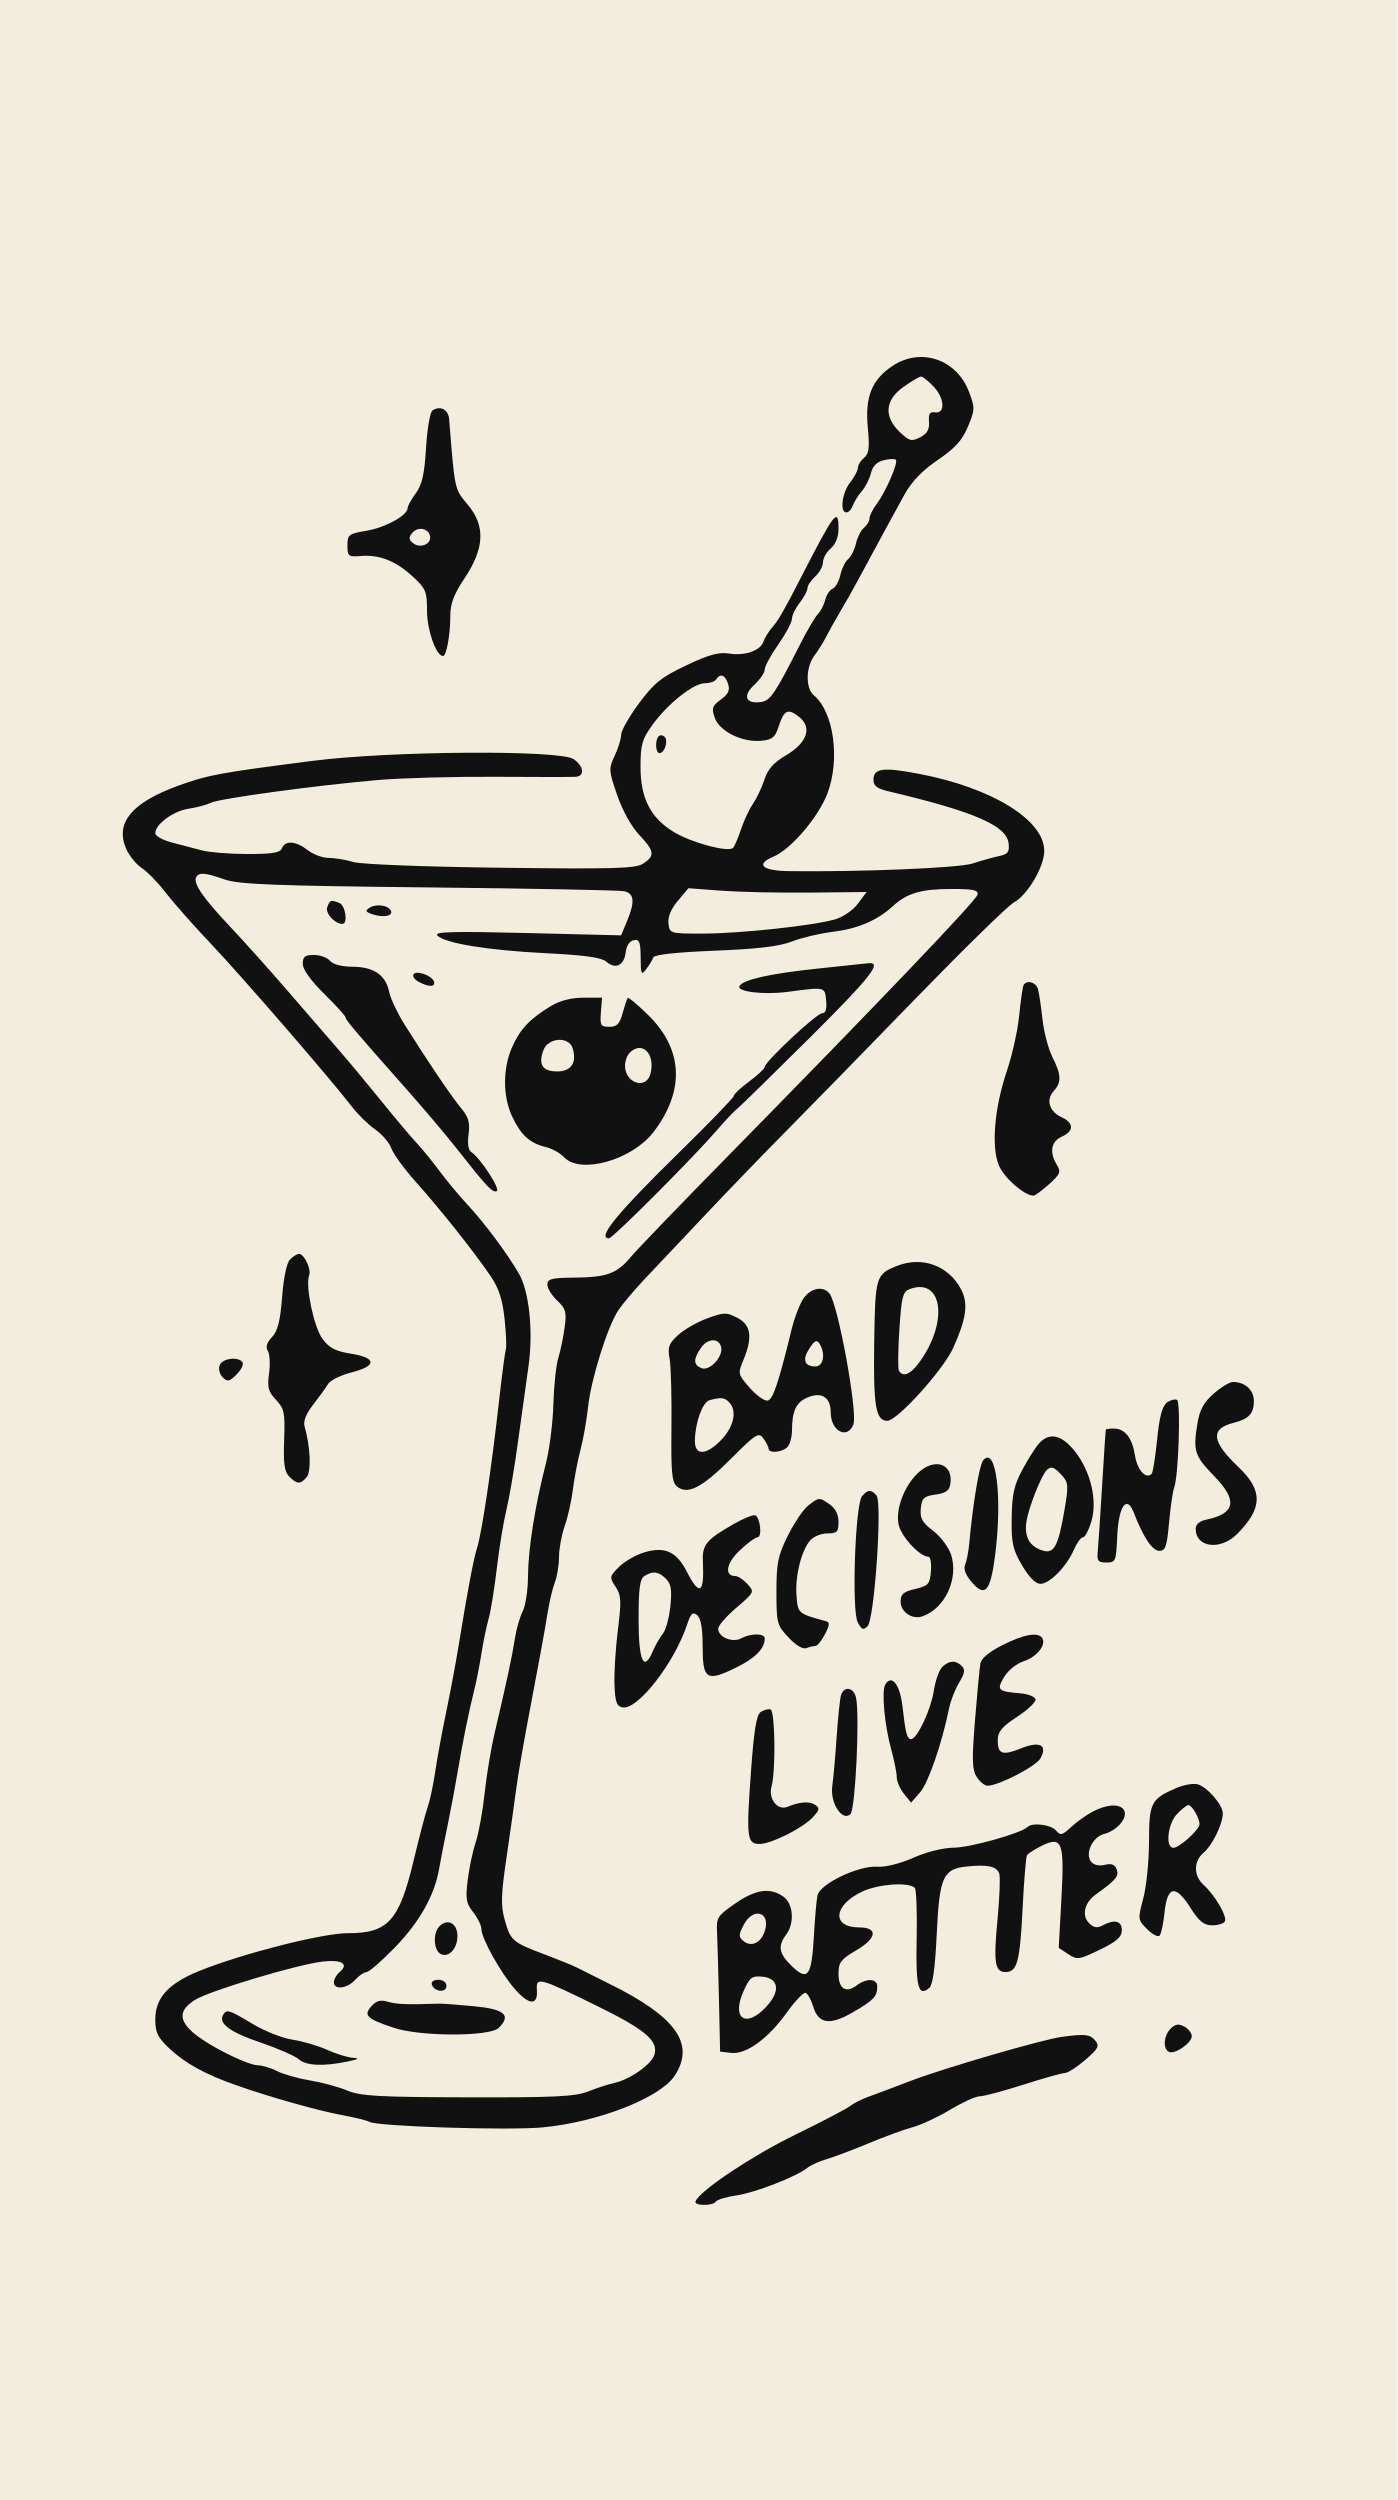
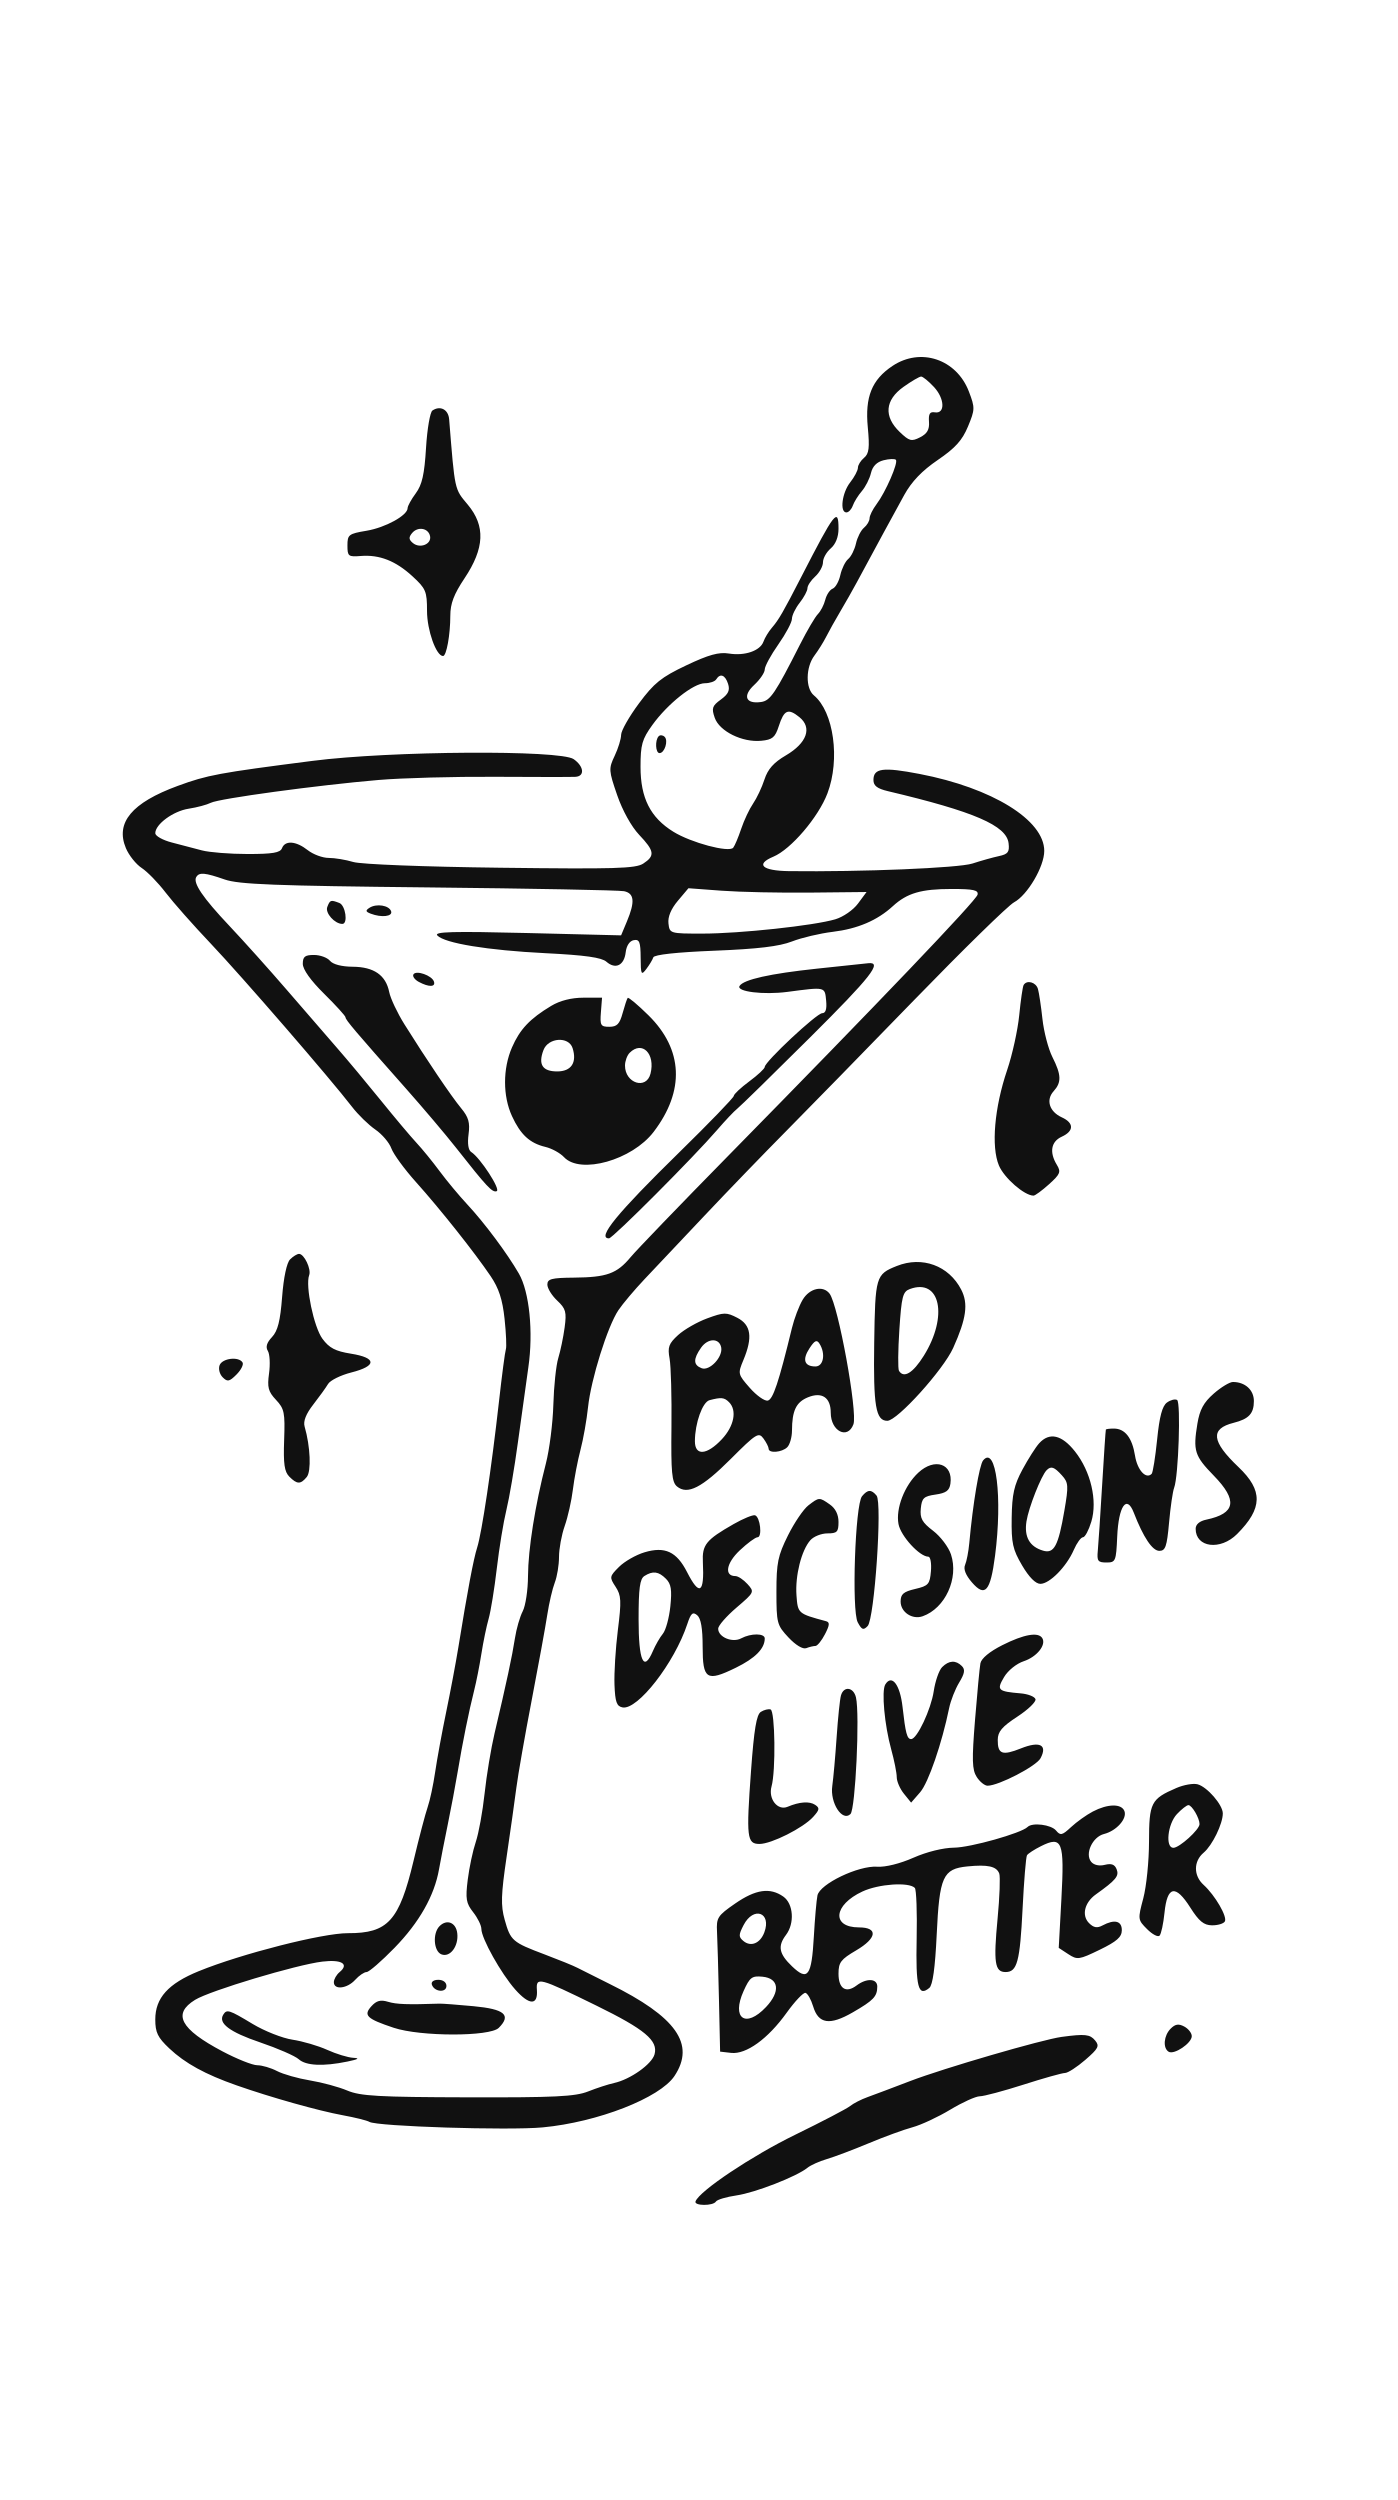
<svg xmlns="http://www.w3.org/2000/svg" viewBox="0 0 360 644" role="img">
-   <rect width="360" height="644" fill="#f2eddc" />
  <path d="M 229.898 94.270 C 224.576 97.825, 222.799 102.239, 223.542 110.059 C 224.045 115.356, 223.860 116.871, 222.582 117.932 C 221.712 118.654, 221 119.804, 221 120.488 C 221 121.171, 220.100 122.874, 219 124.273 C 216.900 126.942, 216.266 132, 218.031 132 C 218.599 132, 219.341 131.213, 219.680 130.250 C 220.020 129.287, 221.072 127.600, 222.018 126.500 C 222.964 125.400, 224.018 123.312, 224.360 121.861 C 224.773 120.108, 225.865 119, 227.609 118.562 C 229.054 118.199, 230.478 118.145, 230.774 118.441 C 231.464 119.131, 228.140 126.770, 225.795 129.885 C 224.808 131.197, 224 132.829, 224 133.512 C 224 134.196, 223.354 135.291, 222.564 135.947 C 221.775 136.602, 220.846 138.426, 220.500 140 C 220.154 141.574, 219.254 143.374, 218.500 144 C 217.746 144.626, 216.832 146.488, 216.470 148.137 C 216.108 149.786, 215.219 151.362, 214.496 151.640 C 213.772 151.918, 212.914 153.206, 212.589 154.502 C 212.263 155.799, 211.410 157.454, 210.693 158.180 C 209.976 158.906, 207.907 162.425, 206.095 166 C 199.684 178.648, 198.440 180.491, 196.073 180.835 C 192.089 181.413, 191.219 179.280, 194.281 176.440 C 195.776 175.054, 197 173.258, 197 172.449 C 197 171.641, 198.575 168.739, 200.500 166 C 202.425 163.261, 204 160.299, 204 159.418 C 204 158.537, 204.900 156.671, 206 155.273 C 207.100 153.874, 208 152.186, 208 151.520 C 208 150.855, 208.900 149.495, 210 148.500 C 211.100 147.505, 212 145.855, 212 144.835 C 212 143.815, 212.900 142.210, 214 141.268 C 215.258 140.191, 216 138.318, 216 136.219 C 216 130.585, 215.015 131.853, 206.465 148.500 C 201.735 157.709, 200.617 159.644, 198.813 161.743 C 197.983 162.709, 197.022 164.294, 196.678 165.265 C 195.832 167.649, 191.874 169.016, 187.755 168.348 C 185.175 167.929, 182.562 168.655, 176.784 171.397 C 170.326 174.462, 168.515 175.917, 164.599 181.186 C 162.070 184.590, 160 188.235, 160 189.287 C 160 190.338, 159.255 192.767, 158.345 194.685 C 156.765 198.016, 156.793 198.470, 158.986 204.836 C 160.344 208.779, 162.653 212.946, 164.641 215.042 C 168.606 219.223, 168.781 220.442, 165.708 222.456 C 163.747 223.740, 158.426 223.896, 128.958 223.529 C 109.131 223.282, 93.017 222.654, 91.007 222.050 C 89.085 221.472, 86.231 221, 84.664 221 C 83.097 221, 80.671 220.100, 79.273 219 C 76.257 216.628, 73.438 216.415, 72.638 218.500 C 72.191 219.667, 70.224 219.999, 63.781 219.994 C 59.227 219.991, 53.925 219.570, 52 219.058 C 50.075 218.547, 46.587 217.632, 44.250 217.025 C 41.913 216.419, 40 215.344, 40 214.636 C 40 212.328, 44.625 208.934, 48.607 208.321 C 50.748 207.992, 53.310 207.306, 54.301 206.799 C 56.421 205.712, 81.791 202.261, 97.500 200.923 C 103.550 200.407, 117.050 200.039, 127.500 200.104 C 137.950 200.168, 147.287 200.172, 148.250 200.111 C 150.696 199.956, 150.433 197.416, 147.777 195.557 C 144.319 193.134, 100.577 193.423, 80.500 196.001 C 56.278 199.110, 53.431 199.639, 45.781 202.447 C 33.953 206.789, 29.683 211.912, 32.423 218.470 C 33.198 220.326, 35.033 222.631, 36.501 223.592 C 37.968 224.554, 40.740 227.401, 42.662 229.920 C 44.583 232.439, 49.833 238.376, 54.328 243.113 C 62.298 251.513, 85.105 277.864, 90.701 285.140 C 92.240 287.141, 94.931 289.765, 96.681 290.971 C 98.430 292.176, 100.291 294.363, 100.817 295.831 C 101.343 297.299, 104.194 301.200, 107.154 304.500 C 113.383 311.446, 122.259 322.630, 126.390 328.738 C 128.504 331.865, 129.445 334.751, 129.977 339.738 C 130.373 343.457, 130.524 346.980, 130.312 347.567 C 130.100 348.154, 129.299 354.229, 128.532 361.067 C 126.617 378.139, 124.118 394.875, 122.924 398.621 C 121.969 401.620, 120.468 409.581, 118.046 424.500 C 117.420 428.350, 116.022 435.775, 114.939 441 C 113.855 446.225, 112.575 453.200, 112.094 456.500 C 111.612 459.800, 110.746 463.850, 110.168 465.500 C 109.590 467.150, 107.952 473.386, 106.528 479.357 C 102.838 494.825, 99.931 498.029, 89.625 497.987 C 83.125 497.961, 62.197 503.292, 51.192 507.778 C 43.326 510.985, 40 514.678, 40 520.209 C 40 523.571, 40.617 524.845, 43.608 527.667 C 47.688 531.515, 52.856 534.353, 60.952 537.192 C 69.840 540.309, 82.033 543.740, 88.308 544.890 C 91.502 545.475, 94.581 546.241, 95.150 546.593 C 97.048 547.766, 130.970 548.847, 139.796 548.016 C 153.962 546.682, 170 540.425, 173.750 534.769 C 179.185 526.574, 174.223 519.547, 157 511.047 C 153.425 509.282, 149.712 507.421, 148.750 506.911 C 147.787 506.400, 143.997 504.853, 140.328 503.472 C 131.969 500.325, 131.523 499.938, 130.008 494.530 C 128.973 490.832, 129.056 488.143, 130.507 478.299 C 131.463 471.810, 132.593 463.800, 133.017 460.500 C 133.441 457.200, 135.215 447.075, 136.960 438 C 138.705 428.925, 140.511 419.025, 140.974 416 C 141.437 412.975, 142.307 409.233, 142.908 407.685 C 143.509 406.137, 144 403.156, 144 401.061 C 144 398.966, 144.662 395.375, 145.472 393.081 C 146.281 390.787, 147.228 386.568, 147.577 383.705 C 147.925 380.842, 148.804 376.250, 149.529 373.500 C 150.254 370.750, 151.131 365.800, 151.478 362.500 C 152.236 355.293, 156.503 341.660, 159.303 337.500 C 160.413 335.850, 163.449 332.250, 166.049 329.500 C 168.648 326.750, 175.657 319.325, 181.624 313 C 187.592 306.675, 196.980 296.954, 202.487 291.397 C 207.994 285.840, 222.850 270.629, 235.500 257.593 C 248.150 244.558, 259.720 233.240, 261.211 232.441 C 264.683 230.581, 269 223.241, 269 219.197 C 269 211.242, 255.600 202.970, 236.876 199.368 C 227.450 197.554, 225 197.877, 225 200.930 C 225 202.408, 225.968 203.152, 228.750 203.810 C 250.965 209.067, 259.284 212.661, 259.813 217.228 C 260.075 219.488, 259.666 220.029, 257.313 220.534 C 255.766 220.867, 252.700 221.726, 250.500 222.445 C 246.971 223.597, 221.821 224.638, 203.218 224.403 C 196.316 224.315, 194.518 222.646, 199.213 220.684 C 203.749 218.789, 210.815 210.516, 213.150 204.367 C 216.468 195.629, 214.771 183.358, 209.658 179.128 C 207.471 177.317, 207.541 171.882, 209.790 168.885 C 210.774 167.573, 212.146 165.375, 212.838 164 C 213.530 162.625, 215.163 159.700, 216.467 157.500 C 217.771 155.300, 219.686 151.925, 220.721 150 C 225.574 140.980, 230.417 132.058, 232.934 127.500 C 234.841 124.047, 237.512 121.261, 241.566 118.495 C 246.091 115.408, 247.876 113.431, 249.350 109.873 C 251.171 105.481, 251.182 105.044, 249.587 100.867 C 246.398 92.516, 237.158 89.420, 229.898 94.270 M 232.738 99.660 C 227.964 103.057, 227.608 107.292, 231.763 111.273 C 234.238 113.644, 234.786 113.788, 237.013 112.651 C 238.843 111.716, 239.449 110.661, 239.308 108.660 C 239.162 106.602, 239.528 106.007, 240.808 106.219 C 243.512 106.668, 243.381 102.703, 240.592 99.694 C 239.219 98.212, 237.731 97, 237.286 97 C 236.841 97, 234.794 98.197, 232.738 99.660 M 111.393 105.751 C 110.785 106.163, 110.044 110.489, 109.747 115.364 C 109.329 122.226, 108.732 124.871, 107.104 127.074 C 105.947 128.639, 105 130.357, 105 130.891 C 105 132.761, 99.294 135.904, 94.418 136.722 C 89.813 137.494, 89.500 137.736, 89.500 140.523 C 89.500 143.297, 89.732 143.481, 92.908 143.225 C 97.743 142.834, 101.920 144.471, 106.250 148.451 C 109.706 151.628, 110 152.327, 110 157.368 C 110 162.342, 112.354 168.976, 114.125 168.994 C 115.008 169.003, 116 163.504, 116 158.602 C 116 155.494, 116.916 153.082, 119.656 148.977 C 124.833 141.220, 125.085 135.488, 120.490 129.988 C 117.040 125.859, 117.196 126.574, 115.701 108.009 C 115.497 105.481, 113.410 104.387, 111.393 105.751 M 106.146 137.324 C 105.241 138.414, 105.290 138.996, 106.361 139.885 C 108.174 141.389, 111.185 140.199, 110.788 138.136 C 110.380 136.019, 107.628 135.538, 106.146 137.324 M 184.500 175 C 184.160 175.550, 182.847 176, 181.582 176 C 178.643 176, 171.997 181.279, 168.058 186.741 C 165.389 190.443, 165 191.817, 165 197.543 C 165 205.578, 167.532 210.586, 173.447 214.250 C 178.026 217.087, 187.788 219.693, 188.877 218.369 C 189.270 217.891, 190.195 215.700, 190.932 213.500 C 191.669 211.300, 193.048 208.375, 193.997 207 C 194.946 205.625, 196.261 202.840, 196.918 200.811 C 197.789 198.128, 199.294 196.432, 202.443 194.587 C 207.876 191.402, 209.274 187.450, 205.925 184.738 C 203.023 182.388, 201.975 182.843, 200.617 187.044 C 199.669 189.978, 198.984 190.549, 196.082 190.826 C 191.214 191.290, 185.328 188.378, 184.118 184.908 C 183.254 182.430, 183.452 181.838, 185.687 180.209 C 187.626 178.797, 188.078 177.821, 187.555 176.173 C 186.820 173.859, 185.515 173.358, 184.500 175 M 169.683 189.650 C 168.686 190.648, 168.847 194, 169.893 194 C 171.199 194, 172.209 190.809, 171.216 189.816 C 170.749 189.349, 170.059 189.274, 169.683 189.650 M 50.564 225.896 C 49.630 227.407, 52.204 231.213, 59.097 238.513 C 62.725 242.356, 69.378 249.775, 73.882 255 C 78.385 260.225, 84.228 266.975, 86.866 270 C 89.505 273.025, 94.572 279.100, 98.127 283.500 C 101.683 287.900, 105.796 292.790, 107.268 294.367 C 108.741 295.943, 111.420 299.229, 113.223 301.667 C 115.025 304.106, 118.243 307.974, 120.374 310.262 C 124.797 315.011, 130.631 322.832, 133.662 328.079 C 136.375 332.773, 137.419 343.110, 136.102 352.224 C 135.523 356.226, 134.317 364.900, 133.421 371.500 C 132.525 378.100, 131.184 385.975, 130.440 389 C 129.697 392.025, 128.590 398.775, 127.980 404 C 127.370 409.225, 126.421 415.075, 125.870 417 C 125.319 418.925, 124.482 422.975, 124.009 426 C 123.536 429.025, 122.691 433.300, 122.131 435.500 C 120.806 440.713, 119.129 449.003, 117.883 456.500 C 117.335 459.800, 116.191 465.875, 115.341 470 C 114.491 474.125, 113.477 479.319, 113.088 481.541 C 111.897 488.342, 108.011 495.201, 101.639 501.750 C 98.294 505.187, 95.052 508, 94.434 508 C 93.816 508, 92.495 508.900, 91.500 510 C 89.431 512.287, 86 512.675, 86 510.622 C 86 509.865, 86.670 508.689, 87.489 508.009 C 89.999 505.926, 88.028 504.718, 83.076 505.305 C 76.404 506.095, 54.089 512.795, 50.250 515.160 C 44.376 518.780, 46.441 522.676, 57.275 528.412 C 61.001 530.386, 65.051 532.003, 66.275 532.006 C 67.499 532.010, 69.785 532.682, 71.355 533.501 C 72.925 534.320, 76.750 535.408, 79.855 535.919 C 82.960 536.430, 87.282 537.603, 89.461 538.525 C 92.824 539.950, 97.504 540.214, 120.461 540.274 C 142.932 540.333, 148.176 540.077, 151.500 538.758 C 153.700 537.885, 156.708 536.906, 158.185 536.583 C 162.368 535.666, 167.912 531.739, 168.611 529.195 C 169.581 525.666, 166.119 522.767, 153.617 516.639 C 138.798 509.374, 138.057 509.178, 138.305 512.591 C 138.598 516.636, 136.368 516.608, 132.741 512.519 C 129.070 508.381, 124.001 499.314, 124 496.885 C 124 495.997, 123.051 494.063, 121.891 492.588 C 120.066 490.268, 119.877 489.137, 120.491 484.203 C 120.881 481.066, 121.812 476.693, 122.560 474.485 C 123.308 472.277, 124.331 466.652, 124.834 461.985 C 125.336 457.318, 126.490 450.350, 127.398 446.500 C 130.462 433.512, 131.961 426.521, 132.640 422.059 C 133.012 419.617, 133.918 416.467, 134.652 415.059 C 135.387 413.652, 135.999 409.575, 136.014 406 C 136.042 399.098, 137.851 387.699, 140.618 377 C 141.542 373.425, 142.408 366.603, 142.542 361.839 C 142.676 357.076, 143.248 351.676, 143.812 349.839 C 144.376 348.003, 145.113 344.454, 145.450 341.953 C 145.987 337.959, 145.754 337.118, 143.531 335.029 C 142.139 333.721, 141 331.871, 141 330.916 C 141 329.445, 142.041 329.172, 147.865 329.117 C 156.321 329.038, 158.903 328.103, 162.453 323.836 C 163.980 322.001, 175.190 310.361, 187.364 297.968 C 226.454 258.179, 251.491 231.957, 251.823 230.459 C 252.083 229.288, 250.762 229, 245.138 229 C 237.285 229, 233.665 230.058, 230 233.423 C 225.989 237.106, 220.934 239.265, 214.500 240.043 C 211.200 240.442, 206.475 241.559, 204 242.525 C 200.750 243.794, 195.216 244.454, 184.080 244.901 C 174.281 245.293, 168.527 245.919, 168.294 246.617 C 168.093 247.222, 167.283 248.568, 166.496 249.608 C 165.189 251.335, 165.061 251.079, 165.032 246.677 C 165.005 242.632, 164.717 241.907, 163.250 242.185 C 162.183 242.388, 161.374 243.610, 161.178 245.318 C 160.789 248.697, 158.551 249.790, 156.213 247.742 C 154.962 246.646, 150.724 246.052, 140.500 245.540 C 125.572 244.791, 114.532 242.981, 112.651 240.974 C 111.742 240.003, 116.593 239.872, 135.747 240.347 L 159.994 240.950 161.497 237.353 C 163.616 232.282, 163.409 230.123, 160.750 229.572 C 159.512 229.316, 136.854 228.878, 110.398 228.599 C 70.744 228.181, 61.524 227.823, 57.898 226.561 C 52.806 224.787, 51.332 224.654, 50.564 225.896 M 174.616 232.044 C 172.842 234.153, 172 236.188, 172.197 237.890 C 172.497 240.475, 172.580 240.500, 181 240.496 C 190.610 240.491, 209.651 238.440, 215.159 236.816 C 217.199 236.215, 219.792 234.420, 221.020 232.760 L 223.222 229.781 208.861 229.934 C 200.962 230.018, 190.639 229.799, 185.919 229.447 L 177.339 228.809 174.616 232.044 M 84.306 233.645 C 83.714 235.189, 86.221 238, 88.191 238 C 89.697 238, 89.012 233.218, 87.418 232.607 C 85.182 231.749, 85.012 231.806, 84.306 233.645 M 95.166 233.855 C 94.099 234.548, 94.166 234.850, 95.498 235.361 C 98.285 236.430, 101.197 236.092, 100.755 234.750 C 100.248 233.209, 96.968 232.684, 95.166 233.855 M 78 248.284 C 78 249.728, 80.024 252.567, 83.500 256 C 86.525 258.987, 89 261.712, 89 262.055 C 89 262.713, 91.473 265.629, 104.561 280.402 C 108.994 285.406, 114.747 292.200, 117.346 295.500 C 125.481 305.832, 126.792 307.236, 127.943 306.852 C 129.068 306.477, 123.691 298.207, 121.378 296.753 C 120.639 296.289, 120.382 294.570, 120.699 292.204 C 121.106 289.176, 120.713 287.802, 118.769 285.451 C 116.245 282.399, 109.961 273.099, 104.180 263.860 C 102.355 260.942, 100.590 257.202, 100.260 255.549 C 99.390 251.202, 96.322 249.072, 90.872 249.033 C 88.014 249.013, 85.769 248.427, 85 247.500 C 84.315 246.675, 82.460 246, 80.878 246 C 78.547 246, 78 246.434, 78 248.284 M 210.500 249.519 C 198.331 250.812, 191.531 252.331, 190.508 253.987 C 189.606 255.447, 196.676 256.320, 202.836 255.510 C 212.688 254.213, 212.468 254.163, 212.813 257.750 C 213.025 259.950, 212.695 261, 211.792 261 C 210.380 261, 197 273.520, 197 274.841 C 197 275.268, 195.211 276.940, 193.024 278.558 C 190.837 280.176, 189.037 281.863, 189.024 282.308 C 189.011 282.752, 182.707 289.277, 175.017 296.808 C 158.905 312.584, 153.660 319, 156.877 319 C 157.836 319, 178.761 298.024, 184.761 291.048 C 186.818 288.657, 189.137 286.206, 189.915 285.600 C 190.693 284.995, 199.147 276.722, 208.702 267.215 C 224.348 251.648, 227.415 247.741, 223.691 248.122 C 223.036 248.189, 217.100 248.817, 210.500 249.519 M 106.504 250.994 C 106.196 251.492, 106.827 252.372, 107.906 252.950 C 110.490 254.332, 112.262 254.285, 111.782 252.846 C 111.262 251.285, 107.204 249.862, 106.504 250.994 M 263.682 253.750 C 263.442 254.162, 262.935 257.650, 262.555 261.500 C 262.175 265.350, 260.778 271.700, 259.452 275.610 C 256.160 285.314, 255.289 295.371, 257.321 300.228 C 258.664 303.441, 263.878 307.984, 266.234 307.996 C 266.638 307.998, 268.438 306.677, 270.234 305.060 C 273.117 302.464, 273.353 301.879, 272.250 300.073 C 270.268 296.830, 270.743 294.074, 273.500 292.818 C 276.687 291.366, 276.695 289.274, 273.519 287.827 C 270.312 286.365, 269.368 283.356, 271.410 281.100 C 273.484 278.807, 273.416 276.886, 271.094 272.281 C 270.046 270.201, 268.895 265.800, 268.535 262.500 C 268.175 259.200, 267.653 255.713, 267.373 254.750 C 266.863 252.992, 264.496 252.350, 263.682 253.750 M 142 259.109 C 136.500 262.410, 133.907 265.158, 131.879 269.833 C 129.509 275.298, 129.509 282.336, 131.881 287.500 C 134.079 292.286, 136.462 294.484, 140.500 295.447 C 142.150 295.840, 144.305 297.026, 145.289 298.081 C 149.504 302.602, 162.830 298.845, 168.379 291.570 C 176.460 280.975, 175.986 270.351, 167.039 261.538 C 164.293 258.834, 161.887 256.818, 161.693 257.060 C 161.498 257.302, 160.909 259.075, 160.382 261 C 159.618 263.793, 158.928 264.500, 156.963 264.500 C 154.731 264.500, 154.528 264.148, 154.793 260.750 L 155.087 257 150.293 257.004 C 147.206 257.006, 144.255 257.755, 142 259.109 M 140.003 270.491 C 138.585 274.222, 139.727 276, 143.540 276 C 147.167 276, 148.678 273.711, 147.500 270 C 146.519 266.910, 141.233 267.256, 140.003 270.491 M 162.200 271.200 C 161.540 271.860, 161 273.345, 161 274.500 C 161 279.068, 166.509 280.805, 167.571 276.572 C 168.860 271.435, 165.413 267.987, 162.200 271.200 M 74.726 324.417 C 73.863 325.280, 73.061 329.059, 72.673 334.083 C 72.193 340.310, 71.554 342.846, 70.065 344.431 C 68.708 345.875, 68.374 346.988, 68.996 347.993 C 69.493 348.797, 69.634 351.394, 69.309 353.763 C 68.811 357.397, 69.091 358.468, 71.098 360.604 C 73.248 362.893, 73.450 363.890, 73.195 370.954 C 72.974 377.087, 73.261 379.118, 74.528 380.385 C 76.535 382.393, 77.414 382.412, 79.015 380.482 C 80.225 379.025, 79.955 372.638, 78.465 367.464 C 78.076 366.112, 78.823 364.216, 80.689 361.819 C 82.235 359.835, 83.955 357.446, 84.510 356.512 C 85.066 355.577, 87.766 354.242, 90.510 353.546 C 97.128 351.865, 97.080 349.770, 90.399 348.707 C 86.390 348.069, 84.820 347.248, 83.062 344.871 C 80.842 341.868, 78.610 331.181, 79.641 328.493 C 80.233 326.950, 78.360 323, 77.036 323 C 76.545 323, 75.505 323.638, 74.726 324.417 M 231.021 326.116 C 225.592 328.282, 225.451 328.763, 225.194 345.982 C 224.952 362.228, 225.588 366, 228.570 366 C 231.136 366, 243.008 352.862, 245.547 347.212 C 248.948 339.645, 249.473 335.815, 247.604 332.200 C 244.407 326.018, 237.561 323.507, 231.021 326.116 M 234.369 332.059 C 232.554 332.730, 232.239 333.958, 231.675 342.535 C 231.324 347.879, 231.280 352.645, 231.578 353.126 C 232.821 355.138, 235.179 353.708, 237.965 349.250 C 244.311 339.098, 242.230 329.151, 234.369 332.059 M 206.757 334.834 C 205.836 336.393, 204.599 339.656, 204.008 342.084 C 200.585 356.153, 199.127 360.523, 197.765 360.796 C 196.952 360.958, 194.873 359.480, 193.144 357.512 C 190.063 354.002, 190.031 353.862, 191.501 350.344 C 193.942 344.501, 193.482 341.301, 189.937 339.467 C 187.120 338.011, 186.495 338.022, 182.187 339.606 C 179.609 340.554, 176.229 342.492, 174.675 343.914 C 172.257 346.126, 171.941 347.006, 172.488 350 C 172.839 351.925, 173.055 359.821, 172.967 367.547 C 172.833 379.277, 173.068 381.812, 174.391 382.909 C 177.096 385.154, 180.817 383.252, 188.238 375.831 C 194.805 369.264, 195.433 368.871, 196.667 370.559 C 197.400 371.562, 198 372.746, 198 373.191 C 198 374.432, 201.449 374.151, 202.800 372.800 C 203.460 372.140, 204.006 370.228, 204.014 368.550 C 204.037 363.389, 205.071 361.213, 208.096 359.960 C 211.723 358.458, 214 359.986, 214 363.922 C 214 368.681, 218.359 370.906, 219.840 366.903 C 220.970 363.849, 215.924 336.179, 213.703 333.250 C 212.026 331.039, 208.528 331.837, 206.757 334.834 M 180.595 347.168 C 178.536 350.108, 178.577 351.624, 180.741 352.454 C 182.787 353.239, 186.254 349.556, 185.781 347.099 C 185.304 344.623, 182.350 344.662, 180.595 347.168 M 208.523 347.324 C 206.610 350.244, 207.187 352, 210.059 352 C 212.147 352, 212.728 348.697, 211.094 346.118 C 210.405 345.031, 209.858 345.288, 208.523 347.324 M 56.570 351.678 C 56.215 352.602, 56.568 353.997, 57.356 354.785 C 58.596 356.024, 59.071 355.929, 60.929 354.071 C 62.108 352.892, 62.805 351.493, 62.477 350.964 C 61.491 349.368, 57.260 349.879, 56.570 351.678 M 312.648 359.004 C 310.047 361.288, 309.039 363.147, 308.447 366.754 C 307.301 373.737, 307.712 375.039, 312.667 380.122 C 318.884 386.500, 318.315 389.868, 310.750 391.459 C 308.996 391.829, 308 392.683, 308 393.819 C 308 398.666, 314.378 399.471, 318.673 395.166 C 325.287 388.537, 325.384 383.958, 319.039 377.923 C 312.059 371.283, 311.703 368.044, 317.785 366.518 C 321.692 365.537, 323 364.131, 323 360.913 C 323 358.053, 320.743 356, 317.601 356 C 316.759 356, 314.530 357.352, 312.648 359.004 M 182.778 360.684 C 180.961 361.161, 179.015 366.612, 179.006 371.250 C 178.998 375.097, 182.078 374.875, 185.945 370.750 C 189.117 367.365, 189.906 363.306, 187.800 361.200 C 186.572 359.972, 185.794 359.892, 182.778 360.684 M 300.603 361.301 C 299.394 362.185, 298.673 364.901, 298.077 370.815 C 297.618 375.367, 296.982 379.351, 296.664 379.669 C 295.197 381.136, 292.976 378.700, 292.379 374.971 C 291.643 370.365, 289.794 368, 286.929 368 C 285.868 368, 284.943 368.113, 284.872 368.250 C 284.802 368.387, 284.371 374.800, 283.913 382.500 C 283.456 390.200, 282.951 397.850, 282.791 399.500 C 282.538 402.111, 282.824 402.500, 285 402.500 C 287.387 402.500, 287.513 402.199, 287.794 395.836 C 288.141 387.956, 290.226 384.929, 292.056 389.648 C 294.530 396.028, 296.853 399.500, 298.647 399.500 C 300.222 399.500, 300.597 398.408, 301.149 392.235 C 301.506 388.239, 302.095 384.194, 302.459 383.246 C 303.574 380.342, 304.217 361.252, 303.221 360.637 C 302.712 360.322, 301.533 360.621, 300.603 361.301 M 267.684 371.797 C 266.789 372.785, 264.857 375.823, 263.389 378.547 C 261.223 382.567, 260.700 384.912, 260.610 391 C 260.514 397.522, 260.864 399.119, 263.292 403.250 C 265.082 406.294, 266.773 408, 268.002 408 C 270.378 408, 274.728 403.579, 276.612 399.250 C 277.390 397.462, 278.453 396, 278.973 396 C 279.494 396, 280.462 394.189, 281.126 391.975 C 282.748 386.561, 280.994 379.043, 276.906 373.882 C 273.507 369.590, 270.331 368.872, 267.684 371.797 M 253.253 376.200 C 252.276 377.382, 250.616 387.297, 249.688 397.500 C 249.487 399.700, 248.999 402.231, 248.603 403.125 C 248.134 404.183, 248.752 405.756, 250.371 407.625 C 253.764 411.543, 255.126 409.972, 256.325 400.760 C 258.280 385.728, 256.585 372.171, 253.253 376.200 M 236.561 379.356 C 232.995 382.661, 230.703 388.604, 231.453 392.601 C 232.033 395.692, 236.889 401, 239.137 401 C 239.678 401, 239.981 402.673, 239.810 404.718 C 239.528 408.105, 239.166 408.515, 235.750 409.317 C 232.722 410.029, 232 410.654, 232 412.564 C 232 415.290, 235.006 417.293, 237.678 416.347 C 243.485 414.291, 247.011 406.595, 244.975 400.424 C 244.349 398.529, 242.276 395.787, 240.367 394.331 C 237.528 392.165, 236.952 391.122, 237.198 388.592 C 237.461 385.898, 237.950 385.436, 241 385 C 243.709 384.613, 244.574 383.979, 244.827 382.195 C 245.555 377.058, 240.801 375.426, 236.561 379.356 M 269.618 378.715 C 268.221 380.113, 264.965 388.371, 264.417 391.907 C 263.796 395.915, 265.214 398.417, 268.689 399.447 C 271.533 400.290, 272.621 398.249, 274.184 389.133 C 275.289 382.689, 275.234 381.916, 273.541 380.045 C 271.560 377.856, 270.751 377.582, 269.618 378.715 M 222.060 385.428 C 220.285 387.566, 219.353 414.923, 220.953 417.912 C 221.997 419.862, 222.405 420.015, 223.507 418.867 C 225.263 417.038, 227.308 387.076, 225.800 385.260 C 224.446 383.628, 223.519 383.669, 222.060 385.428 M 208.233 387.789 C 206.986 388.749, 204.625 392.226, 202.987 395.517 C 200.384 400.745, 200.008 402.573, 200.008 410 C 200.009 418.131, 200.144 418.644, 203.116 421.814 C 204.968 423.791, 206.815 424.901, 207.693 424.564 C 208.502 424.254, 209.565 424, 210.056 424 C 210.547 424, 211.651 422.642, 212.509 420.982 C 213.733 418.616, 213.793 417.889, 212.785 417.619 C 205.554 415.674, 205.513 415.638, 205.174 410.981 C 204.803 405.890, 206.451 399.339, 208.754 396.750 C 209.610 395.788, 211.590 395, 213.155 395 C 215.637 395, 216 394.625, 216 392.057 C 216 390.149, 215.218 388.566, 213.777 387.557 C 211.045 385.643, 211.021 385.644, 208.233 387.789 M 189 392.591 C 181.848 396.669, 180.831 397.935, 181.063 402.470 C 181.471 410.457, 180.184 411.241, 176.980 404.960 C 174.290 399.688, 171.288 398.298, 166.011 399.879 C 163.813 400.537, 160.864 402.227, 159.456 403.635 C 156.990 406.101, 156.958 406.287, 158.570 408.747 C 160.037 410.986, 160.110 412.361, 159.162 419.900 C 158.568 424.630, 158.176 430.968, 158.291 433.985 C 158.461 438.441, 158.849 439.537, 160.361 439.829 C 164.248 440.582, 173.744 428.365, 177.044 418.366 C 177.972 415.555, 178.448 415.127, 179.593 416.077 C 180.554 416.875, 181 419.435, 181 424.154 C 181 432.650, 182.013 433.298, 189.538 429.613 C 194.551 427.158, 197 424.681, 197 422.066 C 197 420.706, 193.452 420.688, 190.934 422.035 C 188.653 423.256, 185 421.722, 185 419.543 C 185 418.780, 187.117 416.346, 189.705 414.134 C 194.348 410.165, 194.386 410.084, 192.550 408.056 C 191.527 406.925, 190.133 406, 189.452 406 C 186.508 406, 187.063 402.677, 190.557 399.381 C 192.529 397.522, 194.590 396, 195.138 396 C 196.416 396, 195.826 390.757, 194.500 390.340 C 193.950 390.167, 191.475 391.180, 189 392.591 M 166 405.977 C 164.827 406.717, 164.500 409.144, 164.500 417.123 C 164.500 427.912, 165.820 430.855, 168.179 425.329 C 168.843 423.773, 170.002 421.759, 170.755 420.853 C 171.507 419.947, 172.375 416.771, 172.682 413.795 C 173.123 409.522, 172.884 408.027, 171.549 406.692 C 169.642 404.785, 168.187 404.597, 166 405.977 M 258.213 423.786 C 254.919 425.445, 252.784 427.214, 252.552 428.475 C 252.346 429.589, 251.725 436.125, 251.171 443 C 250.332 453.426, 250.404 455.873, 251.605 457.750 C 252.398 458.988, 253.655 460, 254.399 460 C 257.249 460, 266.943 454.974, 268.038 452.930 C 269.891 449.466, 267.859 448.439, 262.999 450.384 C 258.178 452.313, 256.993 451.879, 257.018 448.191 C 257.032 446.070, 258.105 444.801, 262.084 442.199 C 264.861 440.383, 266.955 438.358, 266.739 437.699 C 266.523 437.039, 264.806 436.370, 262.923 436.211 C 257.019 435.714, 256.668 435.370, 258.650 432.016 C 259.654 430.316, 261.851 428.544, 263.719 427.928 C 267.095 426.813, 269.568 423.728, 268.487 421.979 C 267.472 420.336, 263.766 420.988, 258.213 423.786 M 242.692 429.450 C 241.895 430.248, 240.920 433.045, 240.528 435.665 C 239.822 440.367, 236.236 447.977, 234.719 447.992 C 233.659 448.003, 233.258 446.507, 232.493 439.688 C 231.848 433.940, 229.734 431.194, 228.052 433.916 C 227.040 435.554, 227.843 444.356, 229.579 450.654 C 230.361 453.489, 231 456.701, 231 457.793 C 231 458.885, 231.834 460.808, 232.853 462.066 L 234.705 464.354 237.037 461.672 C 239.146 459.246, 242.641 449.098, 244.500 440 C 244.894 438.075, 246.056 435.116, 247.082 433.424 C 248.510 431.069, 248.673 430.073, 247.774 429.174 C 246.199 427.599, 244.448 427.695, 242.692 429.450 M 216.631 436.750 C 216.354 437.712, 215.852 442.550, 215.516 447.500 C 215.180 452.450, 214.675 458.106, 214.395 460.069 C 213.774 464.418, 216.980 469.363, 219.082 467.297 C 220.365 466.036, 221.516 441.558, 220.495 437.250 C 219.863 434.583, 217.348 434.258, 216.631 436.750 M 196 440.974 C 194.869 441.684, 194.245 445.428, 193.461 456.208 C 192.211 473.396, 192.398 475, 195.650 475 C 198.721 475, 206.897 470.884, 209.460 468.047 C 211.135 466.194, 211.208 465.738, 209.960 464.915 C 208.500 463.952, 205.927 464.139, 202.879 465.429 C 200.313 466.515, 197.850 463.384, 198.749 460.178 C 199.861 456.213, 199.666 440.726, 198.500 440.353 C 197.950 440.177, 196.825 440.456, 196 440.974 M 303.030 460.592 C 296.485 463.415, 296.001 464.364, 295.988 474.405 C 295.982 479.407, 295.317 485.975, 294.512 489 C 293.071 494.411, 293.087 494.539, 295.494 496.947 C 296.839 498.293, 298.281 499.053, 298.698 498.636 C 299.115 498.219, 299.691 495.547, 299.978 492.699 C 300.675 485.784, 302.809 485.371, 306.638 491.412 C 308.853 494.907, 310.108 495.935, 312.191 495.963 C 313.671 495.984, 315.165 495.542, 315.511 494.982 C 316.240 493.803, 313.001 488.216, 310.032 485.529 C 307.417 483.163, 307.435 479.455, 310.072 477.240 C 312.289 475.378, 315.003 469.803, 314.995 467.128 C 314.988 464.931, 310.975 460.300, 308.500 459.634 C 307.400 459.337, 304.938 459.768, 303.030 460.592 M 281.500 466.659 C 279.850 467.527, 277.332 469.327, 275.905 470.658 C 273.605 472.802, 273.164 472.902, 272.032 471.539 C 270.771 470.019, 265.920 469.413, 264.709 470.624 C 263.107 472.226, 249.997 475.920, 245.779 475.958 C 242.969 475.983, 238.717 477.036, 235.279 478.557 C 231.868 480.066, 228.066 481.012, 226 480.864 C 221.146 480.518, 211.177 485.305, 210.573 488.273 C 210.324 489.498, 209.907 494.263, 209.647 498.863 C 209.068 509.096, 208.091 510.419, 204.007 506.506 C 200.663 503.303, 200.286 501.326, 202.468 498.441 C 204.744 495.432, 204.392 490.388, 201.777 488.557 C 198.347 486.154, 194.669 486.688, 189.359 490.362 C 184.851 493.481, 184.515 494.005, 184.702 497.612 C 184.812 499.750, 185.037 507.575, 185.202 515 L 185.500 528.500 188.338 528.825 C 192.205 529.268, 197.818 525.212, 202.633 518.497 C 204.760 515.531, 206.950 513.222, 207.500 513.368 C 208.050 513.513, 208.935 515.080, 209.467 516.851 C 210.825 521.374, 213.742 521.813, 219.671 518.387 C 225.032 515.289, 225.962 514.311, 225.985 511.750 C 226.003 509.644, 223.249 509.496, 220.653 511.463 C 217.919 513.534, 216 512.285, 216 508.435 C 216 505.516, 216.586 504.741, 220.549 502.418 C 225.926 499.268, 226.267 496.500, 221.281 496.500 C 214.121 496.500, 214.677 490.724, 222.170 487.247 C 226.372 485.297, 234.101 484.767, 235.655 486.322 C 236.058 486.725, 236.272 492.623, 236.131 499.429 C 235.873 511.909, 236.531 514.464, 239.392 512.090 C 240.272 511.359, 240.889 506.918, 241.291 498.416 C 242.001 483.371, 242.876 481.422, 249.201 480.790 C 254.465 480.263, 256.694 480.759, 257.406 482.615 C 257.705 483.395, 257.512 488.624, 256.977 494.237 C 255.895 505.597, 256.254 508, 259.032 508 C 262.033 508, 262.737 505.368, 263.422 491.604 C 263.774 484.511, 264.282 478.352, 264.551 477.917 C 264.820 477.482, 266.448 476.424, 268.170 475.565 C 273.633 472.840, 274.221 474.350, 273.422 489.058 L 272.730 501.777 275.188 503.387 C 277.509 504.909, 277.960 504.845, 283.304 502.249 C 287.672 500.127, 288.967 498.987, 288.981 497.250 C 289.002 494.807, 287.115 494.333, 284.004 495.998 C 282.621 496.738, 281.725 496.582, 280.536 495.393 C 278.568 493.425, 279.359 490.090, 282.289 488 C 287.472 484.302, 288.322 483.281, 287.657 481.550 C 287.170 480.280, 286.318 479.954, 284.605 480.384 C 283.164 480.746, 281.782 480.442, 281.093 479.612 C 279.398 477.570, 281.414 473.185, 284.391 472.438 C 287.597 471.633, 290.401 468.488, 289.653 466.537 C 288.901 464.579, 285.351 464.632, 281.500 466.659 M 303.174 467.314 C 300.784 469.859, 300.137 476, 302.260 476 C 303.813 476, 309 471.301, 309 469.894 C 309 468.352, 307.040 465, 306.139 465 C 305.704 465, 304.370 466.042, 303.174 467.314 M 191.552 495.899 C 190.238 498.440, 190.233 498.949, 191.514 500.011 C 193.435 501.606, 195.840 500.604, 196.893 497.772 C 198.806 492.624, 194.099 490.974, 191.552 495.899 M 113.229 496.171 C 111.388 498.012, 111.705 502.673, 113.724 503.447 C 115.954 504.303, 118.181 501.326, 117.792 498.009 C 117.467 495.234, 115.114 494.286, 113.229 496.171 M 191.547 512.896 C 188.363 519.956, 192.061 522.591, 197.325 517.014 C 201.080 513.036, 200.686 509.616, 196.425 509.200 C 193.694 508.933, 193.147 509.347, 191.547 512.896 M 111.250 511.250 C 111.880 513.142, 115 513.411, 115 511.573 C 115 510.646, 114.145 510, 112.917 510 C 111.695 510, 111.005 510.517, 111.250 511.250 M 95.681 516.800 C 93.544 519.161, 94.445 520.032, 101.428 522.358 C 108.314 524.652, 126.192 524.666, 128.479 522.379 C 131.780 519.077, 130.003 517.549, 121.991 516.797 C 117.871 516.411, 113.938 516.114, 113.250 516.137 C 104.942 516.419, 102.113 516.318, 99.956 515.661 C 98.043 515.079, 96.983 515.361, 95.681 516.800 M 57.505 518.992 C 56.146 521.191, 59.170 523.460, 67.004 526.118 C 71.538 527.656, 76.016 529.609, 76.953 530.458 C 78.810 532.138, 83.249 532.350, 89.500 531.057 C 92.322 530.474, 92.763 530.190, 91 530.093 C 89.625 530.018, 86.606 529.096, 84.292 528.046 C 81.977 526.995, 77.957 525.816, 75.357 525.426 C 72.758 525.037, 68.127 523.207, 65.066 521.361 C 58.993 517.699, 58.416 517.518, 57.505 518.992 M 301.569 522.573 C 299.779 524.364, 299.496 527.570, 301.044 528.527 C 302.446 529.394, 307 526.324, 307 524.512 C 307 523.719, 306.131 522.605, 305.069 522.037 C 303.612 521.257, 302.754 521.389, 301.569 522.573 M 273.500 524.702 C 268.508 525.370, 243.033 532.793, 234.500 536.065 C 230.100 537.752, 225.150 539.616, 223.500 540.208 C 221.850 540.799, 219.825 541.835, 219 542.510 C 218.175 543.184, 211.780 546.527, 204.789 549.939 C 193.637 555.381, 180.139 564.413, 179.167 567.084 C 178.739 568.260, 183.703 568.290, 184.429 567.115 C 184.729 566.629, 187.118 565.918, 189.738 565.536 C 194.553 564.834, 205.241 560.670, 208 558.421 C 208.825 557.749, 211.075 556.737, 213 556.174 C 214.925 555.610, 219.774 553.779, 223.776 552.106 C 227.778 550.432, 232.852 548.578, 235.051 547.986 C 237.251 547.394, 241.626 545.356, 244.775 543.457 C 247.924 541.559, 251.353 540.004, 252.397 540.003 C 253.440 540.001, 258.508 538.650, 263.659 537 C 268.809 535.350, 273.619 534, 274.345 534 C 275.072 534, 277.421 532.484, 279.564 530.631 C 282.965 527.691, 283.290 527.054, 282.109 525.631 C 280.781 524.031, 279.521 523.895, 273.500 524.702" stroke="none" fill="#111111" fill-rule="evenodd" />
</svg>
